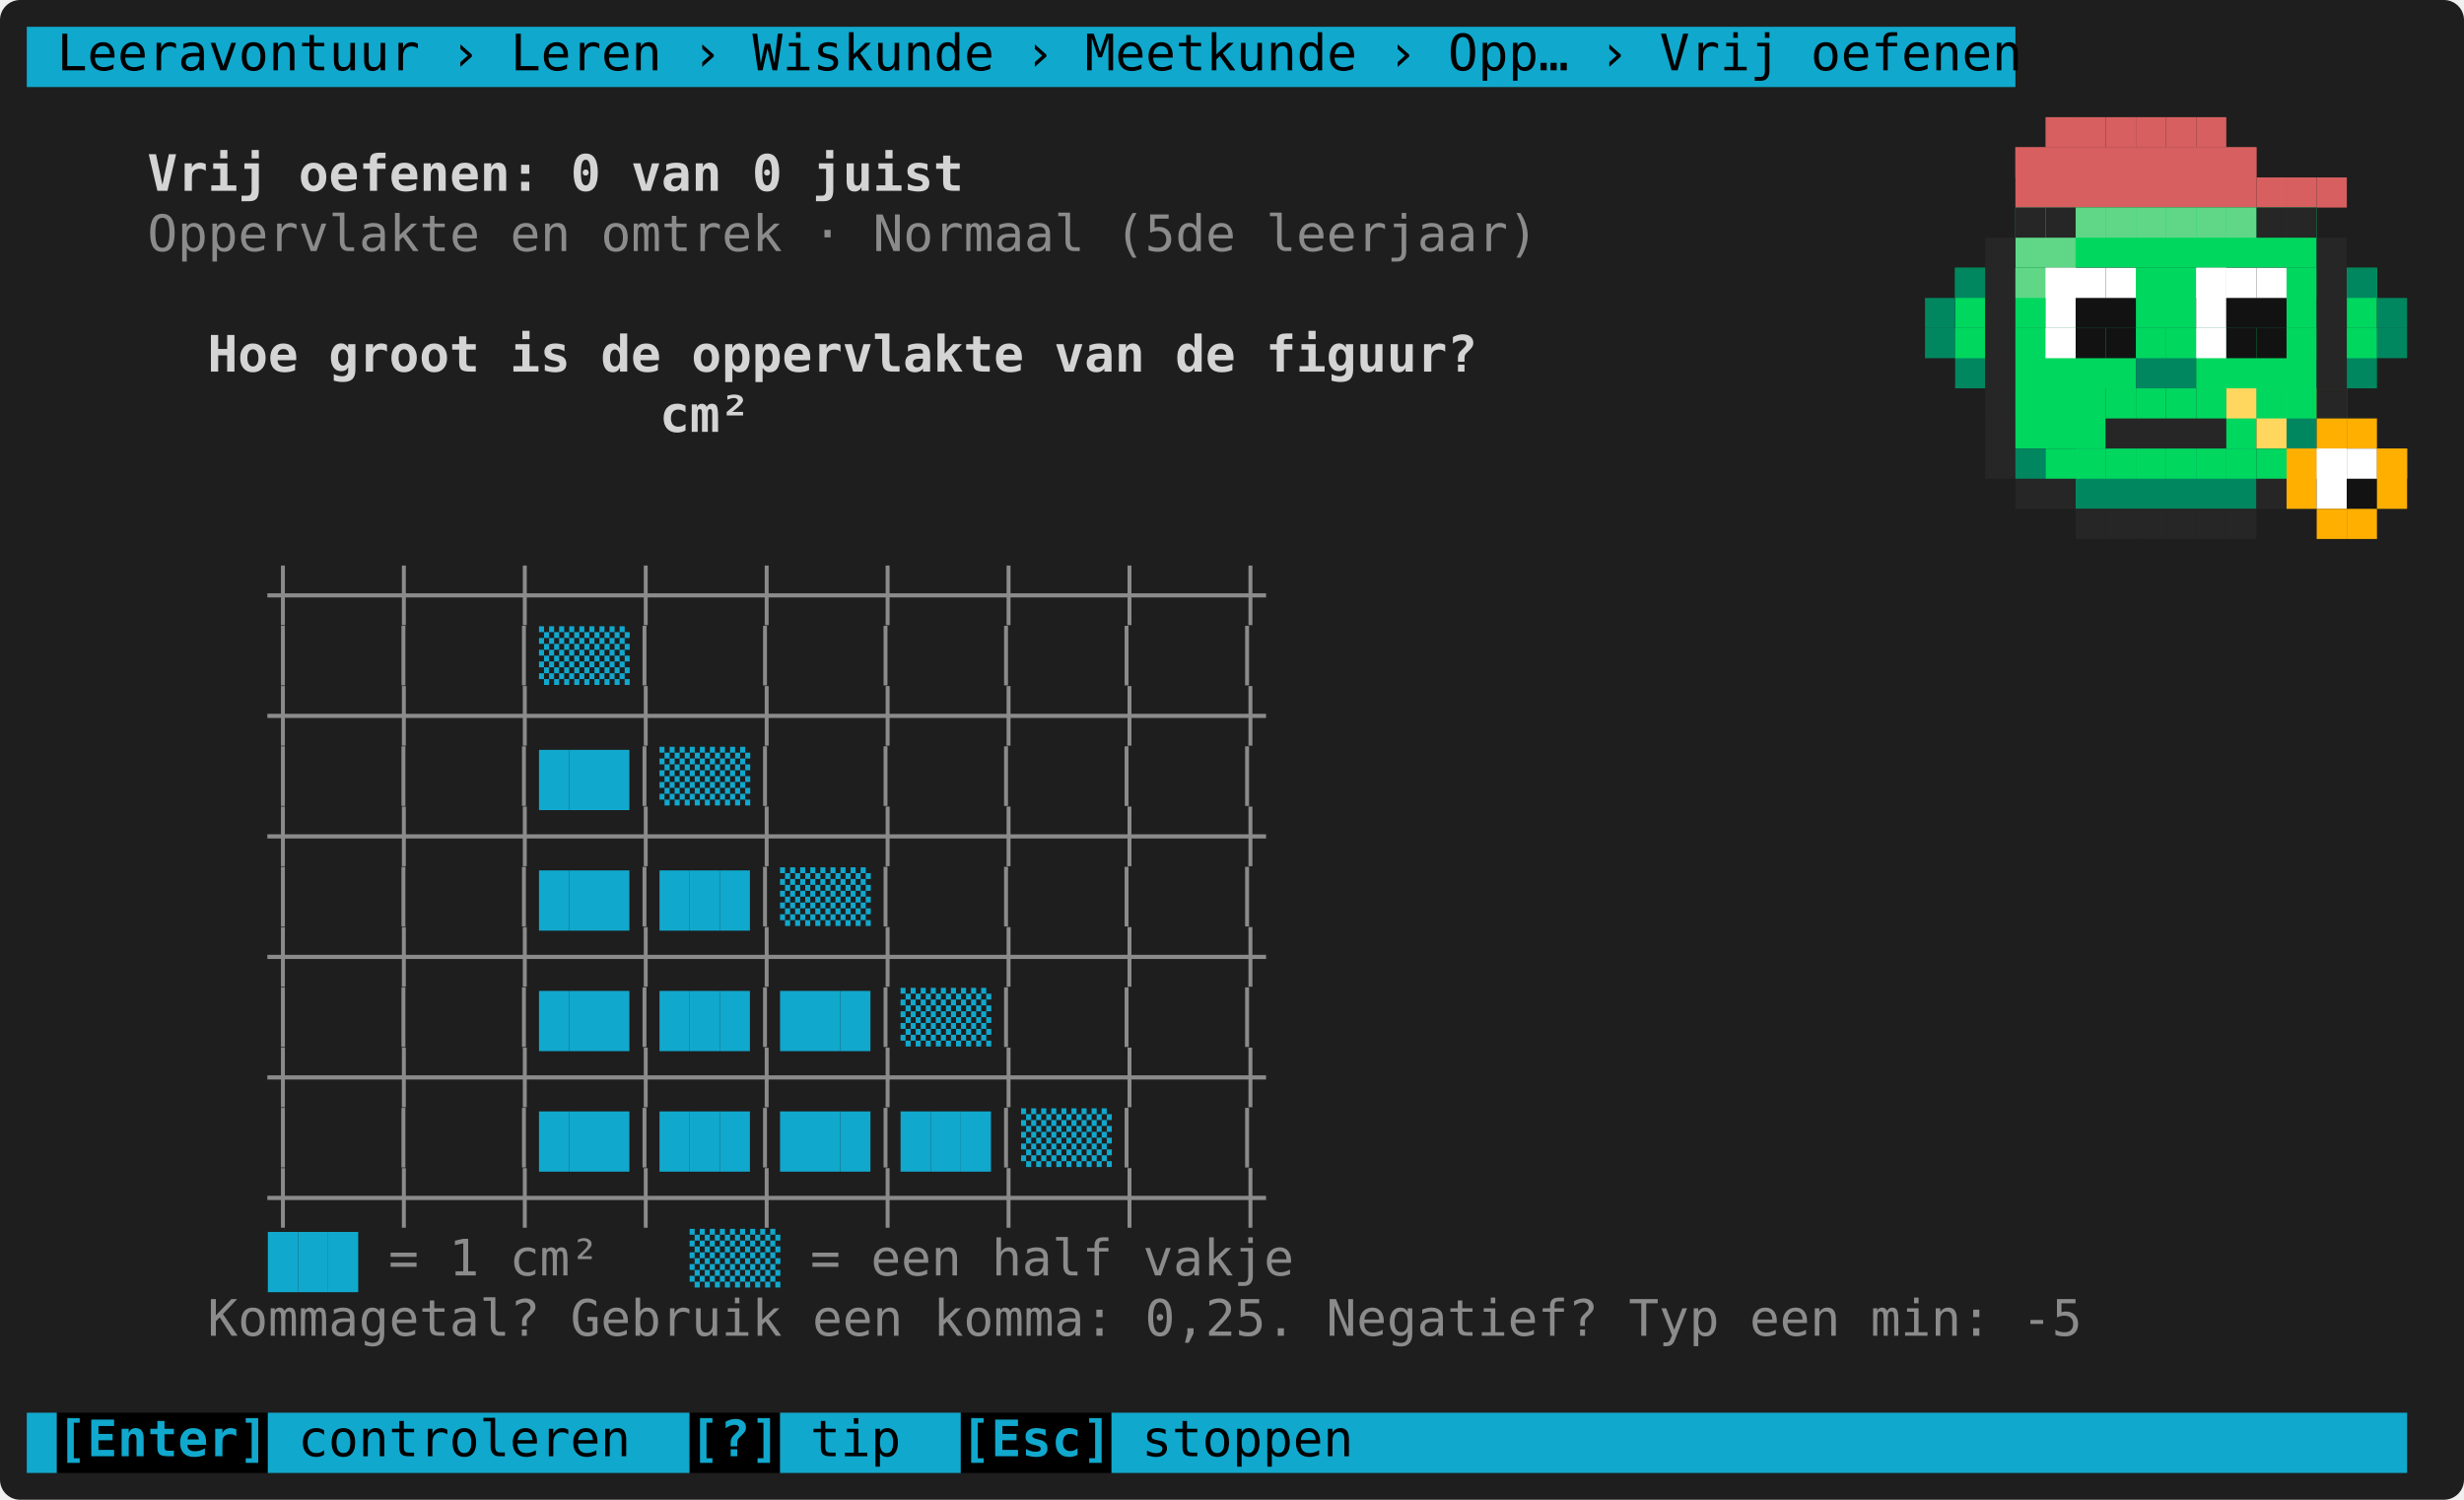
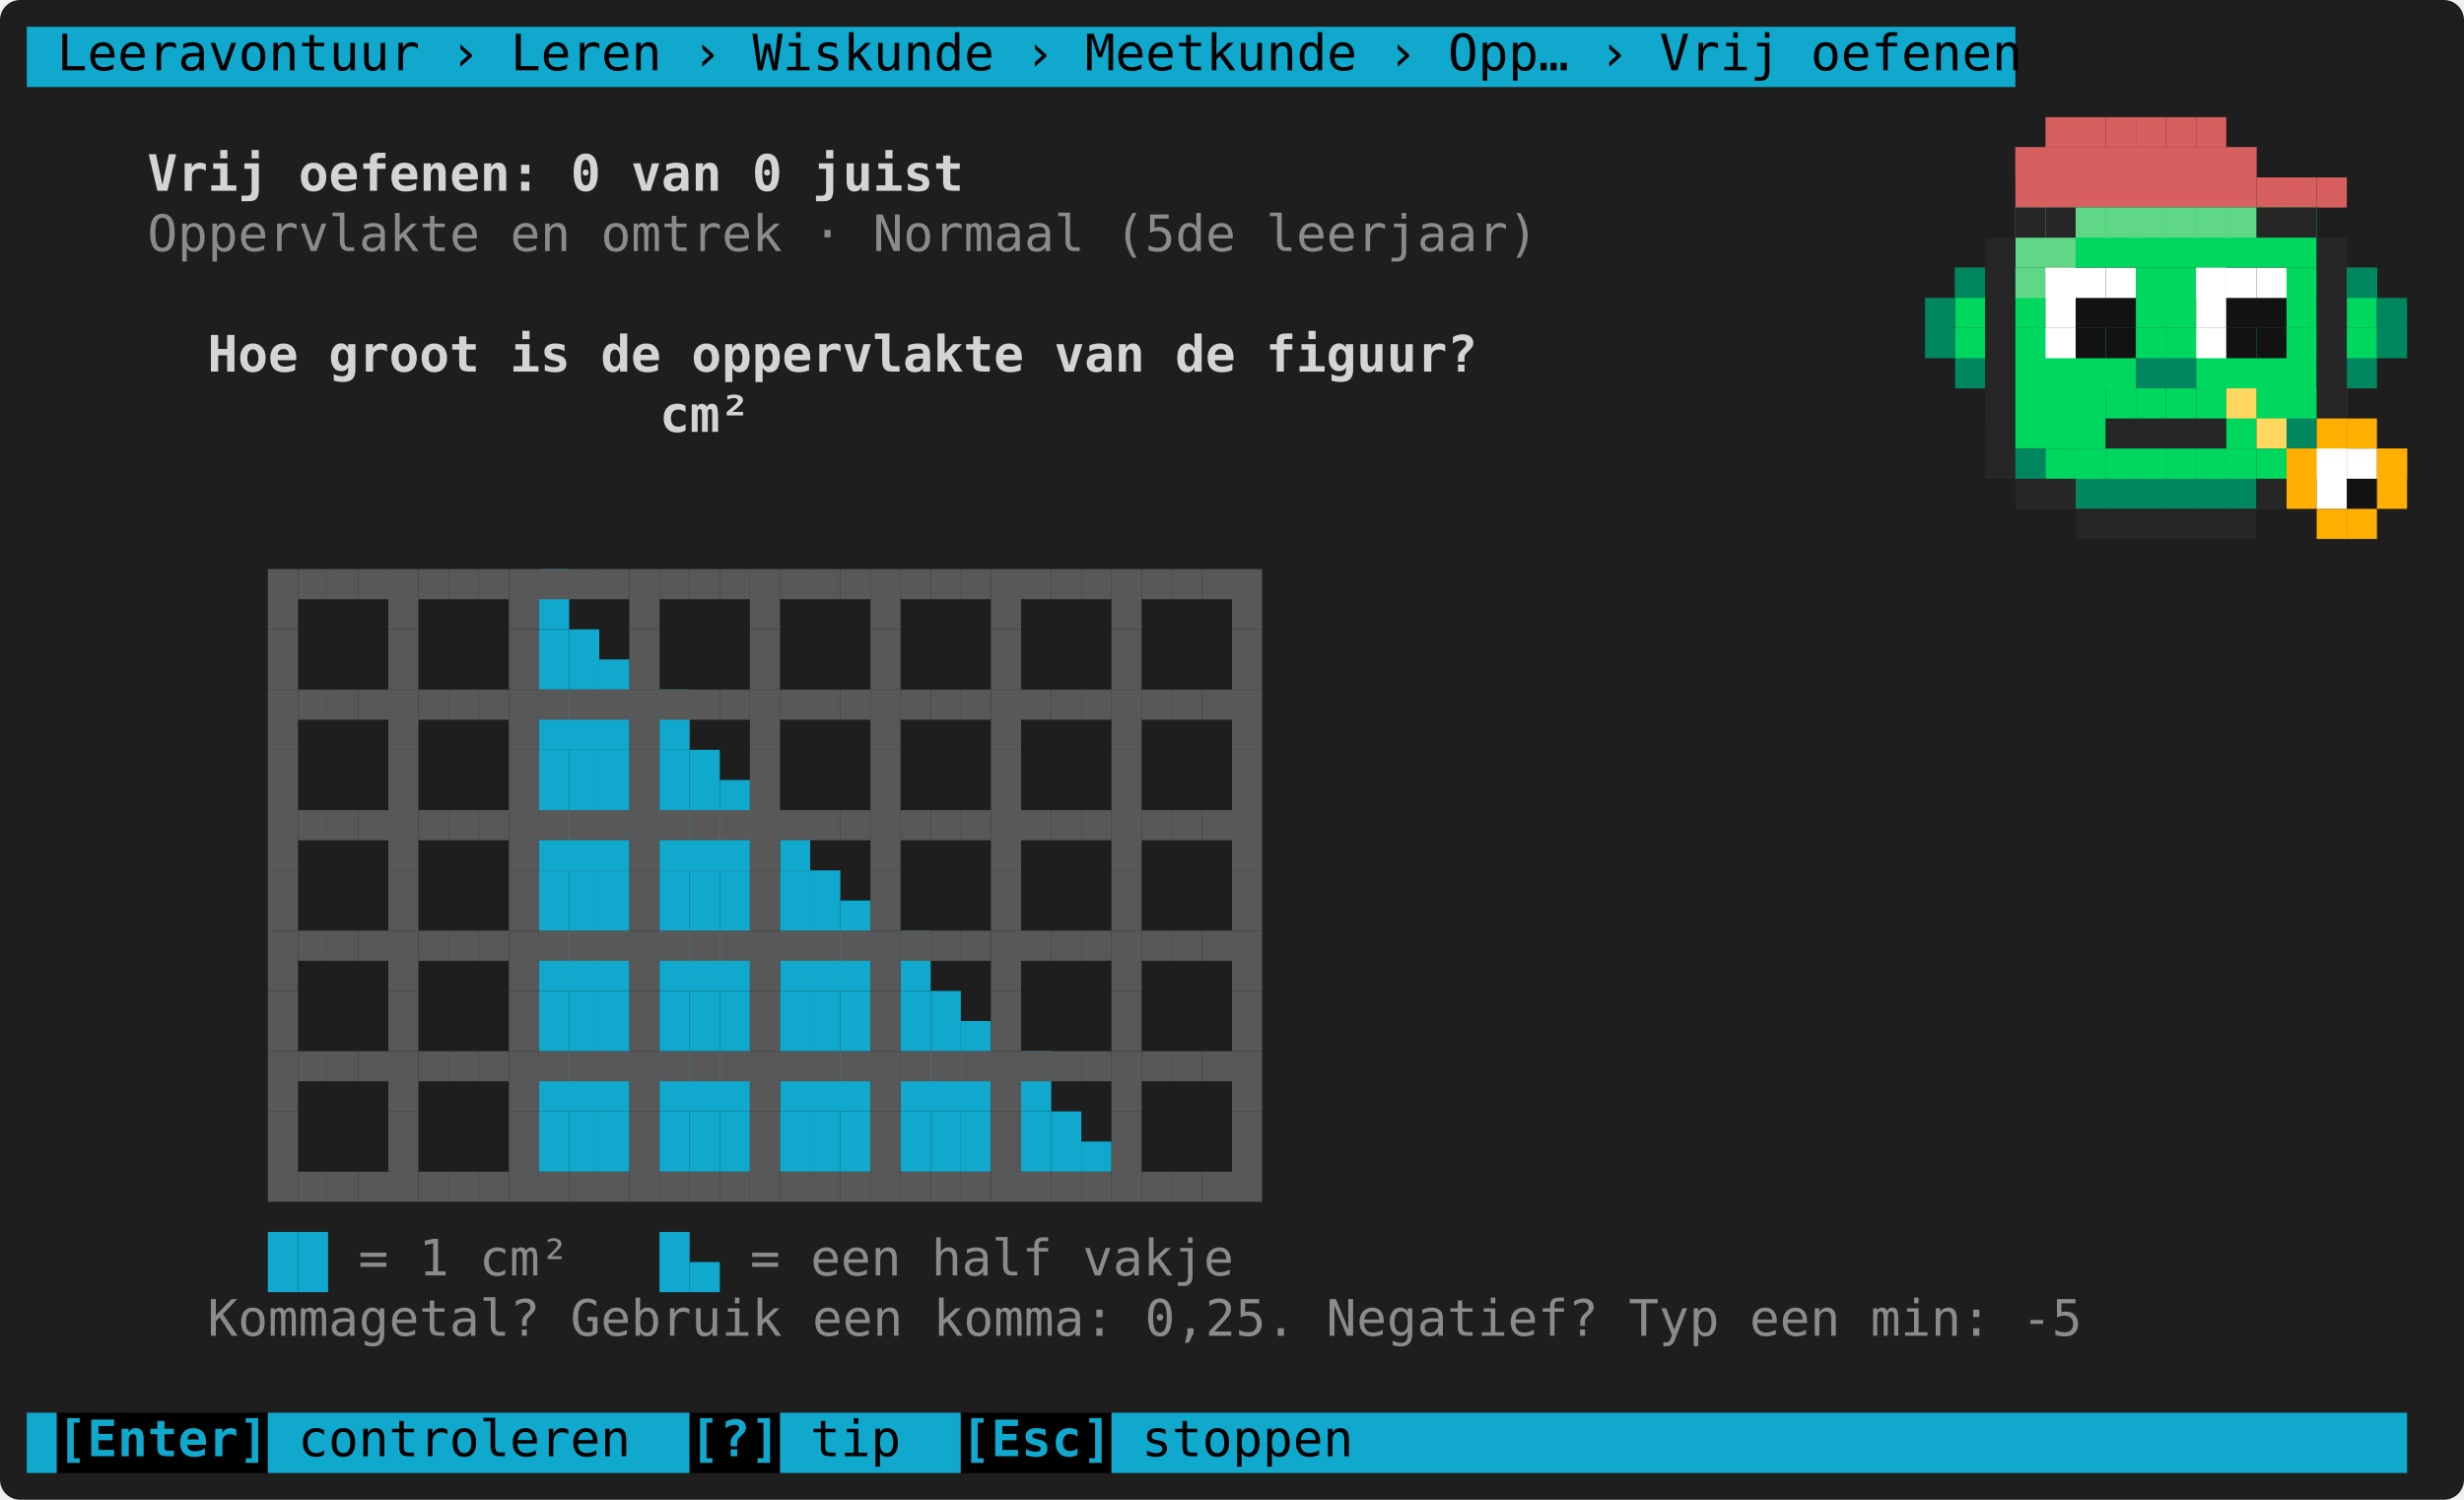
<svg xmlns="http://www.w3.org/2000/svg" width="736" height="448" viewBox="0 0 736 448" role="img" aria-label="Een driehoek met halve vakjes">
  <rect width="736" height="448" rx="6" fill="#1e1e1e" />
  <g font-family="DejaVu Sans Mono, Menlo, Consolas, monospace" font-size="15">
    <rect x="8" y="8" width="594" height="18" fill="#11a8cd" />
    <text x="8" y="21" textLength="594" lengthAdjust="spacingAndGlyphs" xml:space="preserve" fill="#000000"> Leeravontuur › Leren › Wiskunde › Meetkunde › Opp… › Vrij oefenen</text>
    <rect x="611" y="35" width="9" height="9" fill="#d75f5f" />
    <rect x="620" y="35" width="9" height="9" fill="#d75f5f" />
    <rect x="629" y="35" width="9" height="9" fill="#d75f5f" />
    <rect x="638" y="35" width="9" height="9" fill="#d75f5f" />
    <rect x="647" y="35" width="9" height="9" fill="#d75f5f" />
    <rect x="656" y="35" width="9" height="9" fill="#d75f5f" />
    <rect x="602" y="44" width="72" height="18" fill="#d75f5f" />
    <rect x="602" y="44" width="9" height="9" fill="#d75f5f" />
    <rect x="611" y="44" width="9" height="9" fill="#d75f5f" />
    <rect x="620" y="44" width="9" height="9" fill="#d75f5f" />
    <rect x="629" y="44" width="9" height="9" fill="#d75f5f" />
    <rect x="638" y="44" width="9" height="9" fill="#d75f5f" />
    <rect x="647" y="44" width="9" height="9" fill="#d75f5f" />
    <rect x="656" y="44" width="9" height="9" fill="#d75f5f" />
    <rect x="665" y="44" width="9" height="9" fill="#d75f5f" />
    <rect x="674" y="53" width="9" height="9" fill="#d75f5f" />
    <rect x="683" y="53" width="9" height="9" fill="#d75f5f" />
    <rect x="692" y="53" width="9" height="9" fill="#d75f5f" />
    <text x="44" y="57" textLength="243" lengthAdjust="spacingAndGlyphs" xml:space="preserve" fill="#d4d4d4" font-weight="bold">Vrij oefenen: 0 van 0 juist</text>
    <rect x="602" y="62" width="18" height="18" fill="#5fd787" />
    <rect x="620" y="62" width="72" height="18" fill="#00d75f" />
    <rect x="593" y="71" width="9" height="9" fill="#262626" />
    <rect x="602" y="62" width="9" height="9" fill="#262626" />
    <rect x="611" y="62" width="9" height="9" fill="#262626" />
    <rect x="620" y="62" width="9" height="9" fill="#5fd787" />
    <rect x="629" y="62" width="9" height="9" fill="#5fd787" />
    <rect x="638" y="62" width="9" height="9" fill="#5fd787" />
    <rect x="647" y="62" width="9" height="9" fill="#5fd787" />
    <rect x="656" y="62" width="9" height="9" fill="#5fd787" />
    <rect x="665" y="62" width="9" height="9" fill="#5fd787" />
    <rect x="674" y="62" width="9" height="9" fill="#262626" />
    <rect x="683" y="62" width="9" height="9" fill="#262626" />
    <rect x="692" y="71" width="9" height="9" fill="#262626" />
    <text x="44" y="75" textLength="414" lengthAdjust="spacingAndGlyphs" xml:space="preserve" fill="#d4d4d4" opacity="0.6">Oppervlakte en omtrek · Normaal (5de leerjaar)</text>
    <rect x="584" y="80" width="9" height="18" fill="#00d75f" />
    <rect x="593" y="80" width="9" height="18" fill="#262626" />
    <rect x="602" y="80" width="9" height="18" fill="#00d75f" />
    <rect x="611" y="80" width="9" height="18" fill="#ffffff" />
    <rect x="620" y="80" width="18" height="18" fill="#121212" />
    <rect x="638" y="80" width="18" height="18" fill="#00d75f" />
    <rect x="656" y="80" width="9" height="18" fill="#ffffff" />
    <rect x="665" y="80" width="18" height="18" fill="#121212" />
    <rect x="683" y="80" width="9" height="18" fill="#00d75f" />
    <rect x="692" y="80" width="9" height="18" fill="#262626" />
    <rect x="701" y="80" width="9" height="18" fill="#00d75f" />
    <rect x="575" y="89" width="9" height="9" fill="#00875f" />
    <rect x="584" y="80" width="9" height="9" fill="#00875f" />
    <rect x="593" y="80" width="9" height="9" fill="#262626" />
    <rect x="602" y="80" width="9" height="9" fill="#5fd787" />
    <rect x="611" y="80" width="9" height="9" fill="#ffffff" />
    <rect x="620" y="80" width="9" height="9" fill="#ffffff" />
    <rect x="629" y="80" width="9" height="9" fill="#ffffff" />
    <rect x="638" y="80" width="9" height="9" fill="#00d75f" />
    <rect x="647" y="80" width="9" height="9" fill="#00d75f" />
    <rect x="656" y="80" width="9" height="9" fill="#ffffff" />
    <rect x="665" y="80" width="9" height="9" fill="#ffffff" />
    <rect x="674" y="80" width="9" height="9" fill="#ffffff" />
    <rect x="683" y="80" width="9" height="9" fill="#00d75f" />
    <rect x="692" y="80" width="9" height="9" fill="#262626" />
    <rect x="701" y="80" width="9" height="9" fill="#00875f" />
    <rect x="710" y="89" width="9" height="9" fill="#00875f" />
    <rect x="584" y="98" width="9" height="18" fill="#00875f" />
    <rect x="593" y="98" width="9" height="18" fill="#262626" />
    <rect x="602" y="98" width="36" height="18" fill="#00d75f" />
    <rect x="638" y="98" width="18" height="18" fill="#00875f" />
    <rect x="656" y="98" width="36" height="18" fill="#00d75f" />
    <rect x="692" y="98" width="9" height="18" fill="#262626" />
    <rect x="701" y="98" width="9" height="18" fill="#00875f" />
    <rect x="575" y="98" width="9" height="9" fill="#00875f" />
    <rect x="584" y="98" width="9" height="9" fill="#00d75f" />
    <rect x="593" y="98" width="9" height="9" fill="#262626" />
    <rect x="602" y="98" width="9" height="9" fill="#00d75f" />
    <rect x="611" y="98" width="9" height="9" fill="#ffffff" />
    <rect x="620" y="98" width="9" height="9" fill="#121212" />
    <rect x="629" y="98" width="9" height="9" fill="#121212" />
    <rect x="638" y="98" width="9" height="9" fill="#00d75f" />
    <rect x="647" y="98" width="9" height="9" fill="#00d75f" />
    <rect x="656" y="98" width="9" height="9" fill="#ffffff" />
    <rect x="665" y="98" width="9" height="9" fill="#121212" />
    <rect x="674" y="98" width="9" height="9" fill="#121212" />
    <rect x="683" y="98" width="9" height="9" fill="#00d75f" />
    <rect x="692" y="98" width="9" height="9" fill="#262626" />
    <rect x="701" y="98" width="9" height="9" fill="#00d75f" />
    <rect x="710" y="98" width="9" height="9" fill="#00875f" />
    <text x="62" y="111" textLength="378" lengthAdjust="spacingAndGlyphs" xml:space="preserve" fill="#d4d4d4" font-weight="bold">Hoe groot is de oppervlakte van de figuur?</text>
    <rect x="593" y="116" width="9" height="18" fill="#262626" />
    <rect x="602" y="116" width="27" height="18" fill="#00d75f" />
    <rect x="629" y="116" width="36" height="18" fill="#262626" />
    <rect x="665" y="116" width="9" height="18" fill="#00d75f" />
    <rect x="674" y="116" width="9" height="18" fill="#ffd75f" />
    <rect x="683" y="116" width="9" height="18" fill="#00875f" />
    <rect x="692" y="116" width="9" height="18" fill="#ffaf00" />
    <rect x="593" y="116" width="9" height="9" fill="#262626" />
    <rect x="602" y="116" width="9" height="9" fill="#00d75f" />
    <rect x="611" y="116" width="9" height="9" fill="#00d75f" />
    <rect x="620" y="116" width="9" height="9" fill="#00d75f" />
    <rect x="629" y="116" width="9" height="9" fill="#00d75f" />
    <rect x="638" y="116" width="9" height="9" fill="#00d75f" />
    <rect x="647" y="116" width="9" height="9" fill="#00d75f" />
    <rect x="656" y="116" width="9" height="9" fill="#00d75f" />
    <rect x="665" y="116" width="9" height="9" fill="#ffd75f" />
    <rect x="674" y="116" width="9" height="9" fill="#00d75f" />
    <rect x="683" y="116" width="9" height="9" fill="#00d75f" />
    <rect x="692" y="116" width="9" height="9" fill="#262626" />
    <rect x="701" y="125" width="9" height="9" fill="#ffaf00" />
    <text x="197" y="129" textLength="27" lengthAdjust="spacingAndGlyphs" xml:space="preserve" fill="#d4d4d4" font-weight="bold">cm²</text>
    <rect x="602" y="134" width="18" height="18" fill="#262626" />
    <rect x="620" y="134" width="54" height="18" fill="#00875f" />
    <rect x="674" y="134" width="9" height="18" fill="#262626" />
    <rect x="683" y="134" width="9" height="18" fill="#ffaf00" />
    <rect x="692" y="134" width="9" height="18" fill="#ffffff" />
    <rect x="701" y="134" width="9" height="18" fill="#121212" />
    <rect x="710" y="134" width="9" height="18" fill="#ffaf00" />
    <rect x="593" y="134" width="9" height="9" fill="#262626" />
    <rect x="602" y="134" width="9" height="9" fill="#00875f" />
    <rect x="611" y="134" width="9" height="9" fill="#00d75f" />
    <rect x="620" y="134" width="9" height="9" fill="#00d75f" />
    <rect x="629" y="134" width="9" height="9" fill="#00d75f" />
    <rect x="638" y="134" width="9" height="9" fill="#00d75f" />
    <rect x="647" y="134" width="9" height="9" fill="#00d75f" />
    <rect x="656" y="134" width="9" height="9" fill="#00d75f" />
    <rect x="665" y="134" width="9" height="9" fill="#00d75f" />
    <rect x="674" y="134" width="9" height="9" fill="#00d75f" />
    <rect x="683" y="134" width="9" height="9" fill="#ffaf00" />
    <rect x="692" y="134" width="9" height="9" fill="#ffffff" />
    <rect x="701" y="134" width="9" height="9" fill="#ffffff" />
    <rect x="710" y="134" width="9" height="9" fill="#ffaf00" />
    <rect x="620" y="152" width="9" height="9" fill="#262626" />
    <rect x="629" y="152" width="9" height="9" fill="#262626" />
    <rect x="638" y="152" width="9" height="9" fill="#262626" />
    <rect x="647" y="152" width="9" height="9" fill="#262626" />
    <rect x="656" y="152" width="9" height="9" fill="#262626" />
    <rect x="665" y="152" width="9" height="9" fill="#262626" />
    <rect x="692" y="152" width="9" height="9" fill="#ffaf00" />
    <rect x="701" y="152" width="9" height="9" fill="#ffaf00" />
-     <text x="80" y="183" textLength="297" lengthAdjust="spacingAndGlyphs" xml:space="preserve" fill="#d4d4d4" opacity="0.6">┼───┼───┼───┼───┼───┼───┼───┼───┼</text>
-     <text x="80" y="201" textLength="9" lengthAdjust="spacingAndGlyphs" xml:space="preserve" fill="#d4d4d4" opacity="0.6">│</text>
-     <text x="116" y="201" textLength="9" lengthAdjust="spacingAndGlyphs" xml:space="preserve" fill="#d4d4d4" opacity="0.6">│</text>
-     <text x="152" y="201" textLength="9" lengthAdjust="spacingAndGlyphs" xml:space="preserve" fill="#d4d4d4" opacity="0.6">│</text>
-     <text x="161" y="201" textLength="27" lengthAdjust="spacingAndGlyphs" xml:space="preserve" fill="#11a8cd" font-weight="bold">▒▒▒</text>
-     <text x="188" y="201" textLength="9" lengthAdjust="spacingAndGlyphs" xml:space="preserve" fill="#d4d4d4" opacity="0.6">│</text>
-     <text x="224" y="201" textLength="9" lengthAdjust="spacingAndGlyphs" xml:space="preserve" fill="#d4d4d4" opacity="0.6">│</text>
-     <text x="260" y="201" textLength="9" lengthAdjust="spacingAndGlyphs" xml:space="preserve" fill="#d4d4d4" opacity="0.6">│</text>
-     <text x="296" y="201" textLength="9" lengthAdjust="spacingAndGlyphs" xml:space="preserve" fill="#d4d4d4" opacity="0.6">│</text>
-     <text x="332" y="201" textLength="9" lengthAdjust="spacingAndGlyphs" xml:space="preserve" fill="#d4d4d4" opacity="0.6">│</text>
-     <text x="368" y="201" textLength="9" lengthAdjust="spacingAndGlyphs" xml:space="preserve" fill="#d4d4d4" opacity="0.6">│</text>
-     <text x="80" y="219" textLength="297" lengthAdjust="spacingAndGlyphs" xml:space="preserve" fill="#d4d4d4" opacity="0.6">┼───┼───┼───┼───┼───┼───┼───┼───┼</text>
+     <rect x="161" y="170" width="9" height="18" fill="#11a8cd" />
+     <rect x="80" y="170" width="9" height="18" fill="#585858" />
+     <rect x="89" y="170" width="9" height="9" fill="#585858" />
+     <rect x="98" y="170" width="9" height="9" fill="#585858" />
+     <rect x="107" y="170" width="9" height="9" fill="#585858" />
+     <rect x="116" y="170" width="9" height="18" fill="#585858" />
+     <rect x="125" y="170" width="9" height="9" fill="#585858" />
+     <rect x="134" y="170" width="9" height="9" fill="#585858" />
+     <rect x="143" y="170" width="9" height="9" fill="#585858" />
+     <rect x="152" y="170" width="9" height="18" fill="#585858" />
+     <rect x="161" y="170" width="9" height="9" fill="#585858" />
+     <rect x="170" y="170" width="9" height="9" fill="#585858" />
+     <rect x="179" y="170" width="9" height="9" fill="#585858" />
+     <rect x="188" y="170" width="9" height="18" fill="#585858" />
+     <rect x="197" y="170" width="9" height="9" fill="#585858" />
+     <rect x="206" y="170" width="9" height="9" fill="#585858" />
+     <rect x="215" y="170" width="9" height="9" fill="#585858" />
+     <rect x="224" y="170" width="9" height="18" fill="#585858" />
+     <rect x="233" y="170" width="9" height="9" fill="#585858" />
+     <rect x="242" y="170" width="9" height="9" fill="#585858" />
+     <rect x="251" y="170" width="9" height="9" fill="#585858" />
+     <rect x="260" y="170" width="9" height="18" fill="#585858" />
+     <rect x="269" y="170" width="9" height="9" fill="#585858" />
+     <rect x="278" y="170" width="9" height="9" fill="#585858" />
+     <rect x="287" y="170" width="9" height="9" fill="#585858" />
+     <rect x="296" y="170" width="9" height="18" fill="#585858" />
+     <rect x="305" y="170" width="9" height="9" fill="#585858" />
+     <rect x="314" y="170" width="9" height="9" fill="#585858" />
+     <rect x="323" y="170" width="9" height="9" fill="#585858" />
+     <rect x="332" y="170" width="9" height="18" fill="#585858" />
+     <rect x="341" y="170" width="9" height="9" fill="#585858" />
+     <rect x="350" y="170" width="9" height="9" fill="#585858" />
+     <rect x="359" y="170" width="9" height="9" fill="#585858" />
+     <rect x="368" y="170" width="9" height="18" fill="#585858" />
+     <rect x="80" y="188" width="9" height="18" fill="#585858" />
+     <rect x="116" y="188" width="9" height="18" fill="#585858" />
+     <rect x="152" y="188" width="9" height="18" fill="#585858" />
+     <rect x="161" y="188" width="9" height="18" fill="#11a8cd" />
+     <rect x="170" y="188" width="9" height="18" fill="#11a8cd" />
+     <rect x="179" y="197" width="9" height="9" fill="#11a8cd" />
+     <rect x="188" y="188" width="9" height="18" fill="#585858" />
+     <rect x="224" y="188" width="9" height="18" fill="#585858" />
+     <rect x="260" y="188" width="9" height="18" fill="#585858" />
+     <rect x="296" y="188" width="9" height="18" fill="#585858" />
+     <rect x="332" y="188" width="9" height="18" fill="#585858" />
+     <rect x="368" y="188" width="9" height="18" fill="#585858" />
+     <rect x="161" y="206" width="27" height="18" fill="#11a8cd" />
+     <rect x="197" y="206" width="9" height="18" fill="#11a8cd" />
+     <rect x="80" y="206" width="9" height="18" fill="#585858" />
+     <rect x="89" y="206" width="9" height="9" fill="#585858" />
+     <rect x="98" y="206" width="9" height="9" fill="#585858" />
+     <rect x="107" y="206" width="9" height="9" fill="#585858" />
+     <rect x="116" y="206" width="9" height="18" fill="#585858" />
+     <rect x="125" y="206" width="9" height="9" fill="#585858" />
+     <rect x="134" y="206" width="9" height="9" fill="#585858" />
+     <rect x="143" y="206" width="9" height="9" fill="#585858" />
+     <rect x="152" y="206" width="9" height="18" fill="#585858" />
+     <rect x="161" y="206" width="9" height="9" fill="#585858" />
+     <rect x="170" y="206" width="9" height="9" fill="#585858" />
+     <rect x="179" y="206" width="9" height="9" fill="#585858" />
+     <rect x="188" y="206" width="9" height="18" fill="#585858" />
+     <rect x="197" y="206" width="9" height="9" fill="#585858" />
+     <rect x="206" y="206" width="9" height="9" fill="#585858" />
+     <rect x="215" y="206" width="9" height="9" fill="#585858" />
+     <rect x="224" y="206" width="9" height="18" fill="#585858" />
+     <rect x="233" y="206" width="9" height="9" fill="#585858" />
+     <rect x="242" y="206" width="9" height="9" fill="#585858" />
+     <rect x="251" y="206" width="9" height="9" fill="#585858" />
+     <rect x="260" y="206" width="9" height="18" fill="#585858" />
+     <rect x="269" y="206" width="9" height="9" fill="#585858" />
+     <rect x="278" y="206" width="9" height="9" fill="#585858" />
+     <rect x="287" y="206" width="9" height="9" fill="#585858" />
+     <rect x="296" y="206" width="9" height="18" fill="#585858" />
+     <rect x="305" y="206" width="9" height="9" fill="#585858" />
+     <rect x="314" y="206" width="9" height="9" fill="#585858" />
+     <rect x="323" y="206" width="9" height="9" fill="#585858" />
+     <rect x="332" y="206" width="9" height="18" fill="#585858" />
+     <rect x="341" y="206" width="9" height="9" fill="#585858" />
+     <rect x="350" y="206" width="9" height="9" fill="#585858" />
+     <rect x="359" y="206" width="9" height="9" fill="#585858" />
+     <rect x="368" y="206" width="9" height="18" fill="#585858" />
+     <rect x="80" y="224" width="9" height="18" fill="#585858" />
+     <rect x="116" y="224" width="9" height="18" fill="#585858" />
+     <rect x="152" y="224" width="9" height="18" fill="#585858" />
    <rect x="161" y="224" width="9" height="18" fill="#11a8cd" />
    <rect x="170" y="224" width="9" height="18" fill="#11a8cd" />
    <rect x="179" y="224" width="9" height="18" fill="#11a8cd" />
-     <text x="80" y="237" textLength="9" lengthAdjust="spacingAndGlyphs" xml:space="preserve" fill="#d4d4d4" opacity="0.6">│</text>
-     <text x="116" y="237" textLength="9" lengthAdjust="spacingAndGlyphs" xml:space="preserve" fill="#d4d4d4" opacity="0.6">│</text>
-     <text x="152" y="237" textLength="9" lengthAdjust="spacingAndGlyphs" xml:space="preserve" fill="#d4d4d4" opacity="0.6">│</text>
-     <text x="188" y="237" textLength="9" lengthAdjust="spacingAndGlyphs" xml:space="preserve" fill="#d4d4d4" opacity="0.6">│</text>
-     <text x="197" y="237" textLength="27" lengthAdjust="spacingAndGlyphs" xml:space="preserve" fill="#11a8cd" font-weight="bold">▒▒▒</text>
-     <text x="224" y="237" textLength="9" lengthAdjust="spacingAndGlyphs" xml:space="preserve" fill="#d4d4d4" opacity="0.6">│</text>
-     <text x="260" y="237" textLength="9" lengthAdjust="spacingAndGlyphs" xml:space="preserve" fill="#d4d4d4" opacity="0.6">│</text>
-     <text x="296" y="237" textLength="9" lengthAdjust="spacingAndGlyphs" xml:space="preserve" fill="#d4d4d4" opacity="0.6">│</text>
-     <text x="332" y="237" textLength="9" lengthAdjust="spacingAndGlyphs" xml:space="preserve" fill="#d4d4d4" opacity="0.6">│</text>
-     <text x="368" y="237" textLength="9" lengthAdjust="spacingAndGlyphs" xml:space="preserve" fill="#d4d4d4" opacity="0.6">│</text>
-     <text x="80" y="255" textLength="297" lengthAdjust="spacingAndGlyphs" xml:space="preserve" fill="#d4d4d4" opacity="0.6">┼───┼───┼───┼───┼───┼───┼───┼───┼</text>
+     <rect x="188" y="224" width="9" height="18" fill="#585858" />
+     <rect x="197" y="224" width="9" height="18" fill="#11a8cd" />
+     <rect x="206" y="224" width="9" height="18" fill="#11a8cd" />
+     <rect x="215" y="233" width="9" height="9" fill="#11a8cd" />
+     <rect x="224" y="224" width="9" height="18" fill="#585858" />
+     <rect x="260" y="224" width="9" height="18" fill="#585858" />
+     <rect x="296" y="224" width="9" height="18" fill="#585858" />
+     <rect x="332" y="224" width="9" height="18" fill="#585858" />
+     <rect x="368" y="224" width="9" height="18" fill="#585858" />
+     <rect x="161" y="242" width="27" height="18" fill="#11a8cd" />
+     <rect x="197" y="242" width="27" height="18" fill="#11a8cd" />
+     <rect x="233" y="242" width="9" height="18" fill="#11a8cd" />
+     <rect x="80" y="242" width="9" height="18" fill="#585858" />
+     <rect x="89" y="242" width="9" height="9" fill="#585858" />
+     <rect x="98" y="242" width="9" height="9" fill="#585858" />
+     <rect x="107" y="242" width="9" height="9" fill="#585858" />
+     <rect x="116" y="242" width="9" height="18" fill="#585858" />
+     <rect x="125" y="242" width="9" height="9" fill="#585858" />
+     <rect x="134" y="242" width="9" height="9" fill="#585858" />
+     <rect x="143" y="242" width="9" height="9" fill="#585858" />
+     <rect x="152" y="242" width="9" height="18" fill="#585858" />
+     <rect x="161" y="242" width="9" height="9" fill="#585858" />
+     <rect x="170" y="242" width="9" height="9" fill="#585858" />
+     <rect x="179" y="242" width="9" height="9" fill="#585858" />
+     <rect x="188" y="242" width="9" height="18" fill="#585858" />
+     <rect x="197" y="242" width="9" height="9" fill="#585858" />
+     <rect x="206" y="242" width="9" height="9" fill="#585858" />
+     <rect x="215" y="242" width="9" height="9" fill="#585858" />
+     <rect x="224" y="242" width="9" height="18" fill="#585858" />
+     <rect x="233" y="242" width="9" height="9" fill="#585858" />
+     <rect x="242" y="242" width="9" height="9" fill="#585858" />
+     <rect x="251" y="242" width="9" height="9" fill="#585858" />
+     <rect x="260" y="242" width="9" height="18" fill="#585858" />
+     <rect x="269" y="242" width="9" height="9" fill="#585858" />
+     <rect x="278" y="242" width="9" height="9" fill="#585858" />
+     <rect x="287" y="242" width="9" height="9" fill="#585858" />
+     <rect x="296" y="242" width="9" height="18" fill="#585858" />
+     <rect x="305" y="242" width="9" height="9" fill="#585858" />
+     <rect x="314" y="242" width="9" height="9" fill="#585858" />
+     <rect x="323" y="242" width="9" height="9" fill="#585858" />
+     <rect x="332" y="242" width="9" height="18" fill="#585858" />
+     <rect x="341" y="242" width="9" height="9" fill="#585858" />
+     <rect x="350" y="242" width="9" height="9" fill="#585858" />
+     <rect x="359" y="242" width="9" height="9" fill="#585858" />
+     <rect x="368" y="242" width="9" height="18" fill="#585858" />
+     <rect x="80" y="260" width="9" height="18" fill="#585858" />
+     <rect x="116" y="260" width="9" height="18" fill="#585858" />
+     <rect x="152" y="260" width="9" height="18" fill="#585858" />
    <rect x="161" y="260" width="9" height="18" fill="#11a8cd" />
    <rect x="170" y="260" width="9" height="18" fill="#11a8cd" />
    <rect x="179" y="260" width="9" height="18" fill="#11a8cd" />
+     <rect x="188" y="260" width="9" height="18" fill="#585858" />
    <rect x="197" y="260" width="9" height="18" fill="#11a8cd" />
    <rect x="206" y="260" width="9" height="18" fill="#11a8cd" />
    <rect x="215" y="260" width="9" height="18" fill="#11a8cd" />
-     <text x="80" y="273" textLength="9" lengthAdjust="spacingAndGlyphs" xml:space="preserve" fill="#d4d4d4" opacity="0.6">│</text>
-     <text x="116" y="273" textLength="9" lengthAdjust="spacingAndGlyphs" xml:space="preserve" fill="#d4d4d4" opacity="0.6">│</text>
-     <text x="152" y="273" textLength="9" lengthAdjust="spacingAndGlyphs" xml:space="preserve" fill="#d4d4d4" opacity="0.6">│</text>
-     <text x="188" y="273" textLength="9" lengthAdjust="spacingAndGlyphs" xml:space="preserve" fill="#d4d4d4" opacity="0.6">│</text>
-     <text x="224" y="273" textLength="9" lengthAdjust="spacingAndGlyphs" xml:space="preserve" fill="#d4d4d4" opacity="0.6">│</text>
-     <text x="233" y="273" textLength="27" lengthAdjust="spacingAndGlyphs" xml:space="preserve" fill="#11a8cd" font-weight="bold">▒▒▒</text>
-     <text x="260" y="273" textLength="9" lengthAdjust="spacingAndGlyphs" xml:space="preserve" fill="#d4d4d4" opacity="0.6">│</text>
-     <text x="296" y="273" textLength="9" lengthAdjust="spacingAndGlyphs" xml:space="preserve" fill="#d4d4d4" opacity="0.6">│</text>
-     <text x="332" y="273" textLength="9" lengthAdjust="spacingAndGlyphs" xml:space="preserve" fill="#d4d4d4" opacity="0.6">│</text>
-     <text x="368" y="273" textLength="9" lengthAdjust="spacingAndGlyphs" xml:space="preserve" fill="#d4d4d4" opacity="0.6">│</text>
-     <text x="80" y="291" textLength="297" lengthAdjust="spacingAndGlyphs" xml:space="preserve" fill="#d4d4d4" opacity="0.6">┼───┼───┼───┼───┼───┼───┼───┼───┼</text>
+     <rect x="224" y="260" width="9" height="18" fill="#585858" />
+     <rect x="233" y="260" width="9" height="18" fill="#11a8cd" />
+     <rect x="242" y="260" width="9" height="18" fill="#11a8cd" />
+     <rect x="251" y="269" width="9" height="9" fill="#11a8cd" />
+     <rect x="260" y="260" width="9" height="18" fill="#585858" />
+     <rect x="296" y="260" width="9" height="18" fill="#585858" />
+     <rect x="332" y="260" width="9" height="18" fill="#585858" />
+     <rect x="368" y="260" width="9" height="18" fill="#585858" />
+     <rect x="161" y="278" width="27" height="18" fill="#11a8cd" />
+     <rect x="197" y="278" width="27" height="18" fill="#11a8cd" />
+     <rect x="233" y="278" width="27" height="18" fill="#11a8cd" />
+     <rect x="269" y="278" width="9" height="18" fill="#11a8cd" />
+     <rect x="80" y="278" width="9" height="18" fill="#585858" />
+     <rect x="89" y="278" width="9" height="9" fill="#585858" />
+     <rect x="98" y="278" width="9" height="9" fill="#585858" />
+     <rect x="107" y="278" width="9" height="9" fill="#585858" />
+     <rect x="116" y="278" width="9" height="18" fill="#585858" />
+     <rect x="125" y="278" width="9" height="9" fill="#585858" />
+     <rect x="134" y="278" width="9" height="9" fill="#585858" />
+     <rect x="143" y="278" width="9" height="9" fill="#585858" />
+     <rect x="152" y="278" width="9" height="18" fill="#585858" />
+     <rect x="161" y="278" width="9" height="9" fill="#585858" />
+     <rect x="170" y="278" width="9" height="9" fill="#585858" />
+     <rect x="179" y="278" width="9" height="9" fill="#585858" />
+     <rect x="188" y="278" width="9" height="18" fill="#585858" />
+     <rect x="197" y="278" width="9" height="9" fill="#585858" />
+     <rect x="206" y="278" width="9" height="9" fill="#585858" />
+     <rect x="215" y="278" width="9" height="9" fill="#585858" />
+     <rect x="224" y="278" width="9" height="18" fill="#585858" />
+     <rect x="233" y="278" width="9" height="9" fill="#585858" />
+     <rect x="242" y="278" width="9" height="9" fill="#585858" />
+     <rect x="251" y="278" width="9" height="9" fill="#585858" />
+     <rect x="260" y="278" width="9" height="18" fill="#585858" />
+     <rect x="269" y="278" width="9" height="9" fill="#585858" />
+     <rect x="278" y="278" width="9" height="9" fill="#585858" />
+     <rect x="287" y="278" width="9" height="9" fill="#585858" />
+     <rect x="296" y="278" width="9" height="18" fill="#585858" />
+     <rect x="305" y="278" width="9" height="9" fill="#585858" />
+     <rect x="314" y="278" width="9" height="9" fill="#585858" />
+     <rect x="323" y="278" width="9" height="9" fill="#585858" />
+     <rect x="332" y="278" width="9" height="18" fill="#585858" />
+     <rect x="341" y="278" width="9" height="9" fill="#585858" />
+     <rect x="350" y="278" width="9" height="9" fill="#585858" />
+     <rect x="359" y="278" width="9" height="9" fill="#585858" />
+     <rect x="368" y="278" width="9" height="18" fill="#585858" />
+     <rect x="80" y="296" width="9" height="18" fill="#585858" />
+     <rect x="116" y="296" width="9" height="18" fill="#585858" />
+     <rect x="152" y="296" width="9" height="18" fill="#585858" />
    <rect x="161" y="296" width="9" height="18" fill="#11a8cd" />
    <rect x="170" y="296" width="9" height="18" fill="#11a8cd" />
    <rect x="179" y="296" width="9" height="18" fill="#11a8cd" />
+     <rect x="188" y="296" width="9" height="18" fill="#585858" />
    <rect x="197" y="296" width="9" height="18" fill="#11a8cd" />
    <rect x="206" y="296" width="9" height="18" fill="#11a8cd" />
    <rect x="215" y="296" width="9" height="18" fill="#11a8cd" />
+     <rect x="224" y="296" width="9" height="18" fill="#585858" />
    <rect x="233" y="296" width="9" height="18" fill="#11a8cd" />
    <rect x="242" y="296" width="9" height="18" fill="#11a8cd" />
    <rect x="251" y="296" width="9" height="18" fill="#11a8cd" />
-     <text x="80" y="309" textLength="9" lengthAdjust="spacingAndGlyphs" xml:space="preserve" fill="#d4d4d4" opacity="0.6">│</text>
-     <text x="116" y="309" textLength="9" lengthAdjust="spacingAndGlyphs" xml:space="preserve" fill="#d4d4d4" opacity="0.6">│</text>
-     <text x="152" y="309" textLength="9" lengthAdjust="spacingAndGlyphs" xml:space="preserve" fill="#d4d4d4" opacity="0.6">│</text>
-     <text x="188" y="309" textLength="9" lengthAdjust="spacingAndGlyphs" xml:space="preserve" fill="#d4d4d4" opacity="0.6">│</text>
-     <text x="224" y="309" textLength="9" lengthAdjust="spacingAndGlyphs" xml:space="preserve" fill="#d4d4d4" opacity="0.6">│</text>
-     <text x="260" y="309" textLength="9" lengthAdjust="spacingAndGlyphs" xml:space="preserve" fill="#d4d4d4" opacity="0.6">│</text>
-     <text x="269" y="309" textLength="27" lengthAdjust="spacingAndGlyphs" xml:space="preserve" fill="#11a8cd" font-weight="bold">▒▒▒</text>
-     <text x="296" y="309" textLength="9" lengthAdjust="spacingAndGlyphs" xml:space="preserve" fill="#d4d4d4" opacity="0.6">│</text>
-     <text x="332" y="309" textLength="9" lengthAdjust="spacingAndGlyphs" xml:space="preserve" fill="#d4d4d4" opacity="0.6">│</text>
-     <text x="368" y="309" textLength="9" lengthAdjust="spacingAndGlyphs" xml:space="preserve" fill="#d4d4d4" opacity="0.6">│</text>
-     <text x="80" y="327" textLength="297" lengthAdjust="spacingAndGlyphs" xml:space="preserve" fill="#d4d4d4" opacity="0.6">┼───┼───┼───┼───┼───┼───┼───┼───┼</text>
+     <rect x="260" y="296" width="9" height="18" fill="#585858" />
+     <rect x="269" y="296" width="9" height="18" fill="#11a8cd" />
+     <rect x="278" y="296" width="9" height="18" fill="#11a8cd" />
+     <rect x="287" y="305" width="9" height="9" fill="#11a8cd" />
+     <rect x="296" y="296" width="9" height="18" fill="#585858" />
+     <rect x="332" y="296" width="9" height="18" fill="#585858" />
+     <rect x="368" y="296" width="9" height="18" fill="#585858" />
+     <rect x="161" y="314" width="27" height="18" fill="#11a8cd" />
+     <rect x="197" y="314" width="27" height="18" fill="#11a8cd" />
+     <rect x="233" y="314" width="27" height="18" fill="#11a8cd" />
+     <rect x="269" y="314" width="27" height="18" fill="#11a8cd" />
+     <rect x="305" y="314" width="9" height="18" fill="#11a8cd" />
+     <rect x="80" y="314" width="9" height="18" fill="#585858" />
+     <rect x="89" y="314" width="9" height="9" fill="#585858" />
+     <rect x="98" y="314" width="9" height="9" fill="#585858" />
+     <rect x="107" y="314" width="9" height="9" fill="#585858" />
+     <rect x="116" y="314" width="9" height="18" fill="#585858" />
+     <rect x="125" y="314" width="9" height="9" fill="#585858" />
+     <rect x="134" y="314" width="9" height="9" fill="#585858" />
+     <rect x="143" y="314" width="9" height="9" fill="#585858" />
+     <rect x="152" y="314" width="9" height="18" fill="#585858" />
+     <rect x="161" y="314" width="9" height="9" fill="#585858" />
+     <rect x="170" y="314" width="9" height="9" fill="#585858" />
+     <rect x="179" y="314" width="9" height="9" fill="#585858" />
+     <rect x="188" y="314" width="9" height="18" fill="#585858" />
+     <rect x="197" y="314" width="9" height="9" fill="#585858" />
+     <rect x="206" y="314" width="9" height="9" fill="#585858" />
+     <rect x="215" y="314" width="9" height="9" fill="#585858" />
+     <rect x="224" y="314" width="9" height="18" fill="#585858" />
+     <rect x="233" y="314" width="9" height="9" fill="#585858" />
+     <rect x="242" y="314" width="9" height="9" fill="#585858" />
+     <rect x="251" y="314" width="9" height="9" fill="#585858" />
+     <rect x="260" y="314" width="9" height="18" fill="#585858" />
+     <rect x="269" y="314" width="9" height="9" fill="#585858" />
+     <rect x="278" y="314" width="9" height="9" fill="#585858" />
+     <rect x="287" y="314" width="9" height="9" fill="#585858" />
+     <rect x="296" y="314" width="9" height="18" fill="#585858" />
+     <rect x="305" y="314" width="9" height="9" fill="#585858" />
+     <rect x="314" y="314" width="9" height="9" fill="#585858" />
+     <rect x="323" y="314" width="9" height="9" fill="#585858" />
+     <rect x="332" y="314" width="9" height="18" fill="#585858" />
+     <rect x="341" y="314" width="9" height="9" fill="#585858" />
+     <rect x="350" y="314" width="9" height="9" fill="#585858" />
+     <rect x="359" y="314" width="9" height="9" fill="#585858" />
+     <rect x="368" y="314" width="9" height="18" fill="#585858" />
+     <rect x="80" y="332" width="9" height="18" fill="#585858" />
+     <rect x="116" y="332" width="9" height="18" fill="#585858" />
+     <rect x="152" y="332" width="9" height="18" fill="#585858" />
    <rect x="161" y="332" width="9" height="18" fill="#11a8cd" />
    <rect x="170" y="332" width="9" height="18" fill="#11a8cd" />
    <rect x="179" y="332" width="9" height="18" fill="#11a8cd" />
+     <rect x="188" y="332" width="9" height="18" fill="#585858" />
    <rect x="197" y="332" width="9" height="18" fill="#11a8cd" />
    <rect x="206" y="332" width="9" height="18" fill="#11a8cd" />
    <rect x="215" y="332" width="9" height="18" fill="#11a8cd" />
+     <rect x="224" y="332" width="9" height="18" fill="#585858" />
    <rect x="233" y="332" width="9" height="18" fill="#11a8cd" />
    <rect x="242" y="332" width="9" height="18" fill="#11a8cd" />
    <rect x="251" y="332" width="9" height="18" fill="#11a8cd" />
+     <rect x="260" y="332" width="9" height="18" fill="#585858" />
    <rect x="269" y="332" width="9" height="18" fill="#11a8cd" />
    <rect x="278" y="332" width="9" height="18" fill="#11a8cd" />
    <rect x="287" y="332" width="9" height="18" fill="#11a8cd" />
-     <text x="80" y="345" textLength="9" lengthAdjust="spacingAndGlyphs" xml:space="preserve" fill="#d4d4d4" opacity="0.6">│</text>
-     <text x="116" y="345" textLength="9" lengthAdjust="spacingAndGlyphs" xml:space="preserve" fill="#d4d4d4" opacity="0.6">│</text>
-     <text x="152" y="345" textLength="9" lengthAdjust="spacingAndGlyphs" xml:space="preserve" fill="#d4d4d4" opacity="0.6">│</text>
-     <text x="188" y="345" textLength="9" lengthAdjust="spacingAndGlyphs" xml:space="preserve" fill="#d4d4d4" opacity="0.6">│</text>
-     <text x="224" y="345" textLength="9" lengthAdjust="spacingAndGlyphs" xml:space="preserve" fill="#d4d4d4" opacity="0.6">│</text>
-     <text x="260" y="345" textLength="9" lengthAdjust="spacingAndGlyphs" xml:space="preserve" fill="#d4d4d4" opacity="0.6">│</text>
-     <text x="296" y="345" textLength="9" lengthAdjust="spacingAndGlyphs" xml:space="preserve" fill="#d4d4d4" opacity="0.6">│</text>
-     <text x="305" y="345" textLength="27" lengthAdjust="spacingAndGlyphs" xml:space="preserve" fill="#11a8cd" font-weight="bold">▒▒▒</text>
-     <text x="332" y="345" textLength="9" lengthAdjust="spacingAndGlyphs" xml:space="preserve" fill="#d4d4d4" opacity="0.6">│</text>
-     <text x="368" y="345" textLength="9" lengthAdjust="spacingAndGlyphs" xml:space="preserve" fill="#d4d4d4" opacity="0.6">│</text>
-     <text x="80" y="363" textLength="297" lengthAdjust="spacingAndGlyphs" xml:space="preserve" fill="#d4d4d4" opacity="0.6">┼───┼───┼───┼───┼───┼───┼───┼───┼</text>
+     <rect x="296" y="332" width="9" height="18" fill="#585858" />
+     <rect x="305" y="332" width="9" height="18" fill="#11a8cd" />
+     <rect x="314" y="332" width="9" height="18" fill="#11a8cd" />
+     <rect x="323" y="341" width="9" height="9" fill="#11a8cd" />
+     <rect x="332" y="332" width="9" height="18" fill="#585858" />
+     <rect x="368" y="332" width="9" height="18" fill="#585858" />
+     <rect x="80" y="350" width="9" height="9" fill="#585858" />
+     <rect x="89" y="350" width="9" height="9" fill="#585858" />
+     <rect x="98" y="350" width="9" height="9" fill="#585858" />
+     <rect x="107" y="350" width="9" height="9" fill="#585858" />
+     <rect x="116" y="350" width="9" height="9" fill="#585858" />
+     <rect x="125" y="350" width="9" height="9" fill="#585858" />
+     <rect x="134" y="350" width="9" height="9" fill="#585858" />
+     <rect x="143" y="350" width="9" height="9" fill="#585858" />
+     <rect x="152" y="350" width="9" height="9" fill="#585858" />
+     <rect x="161" y="350" width="9" height="9" fill="#585858" />
+     <rect x="170" y="350" width="9" height="9" fill="#585858" />
+     <rect x="179" y="350" width="9" height="9" fill="#585858" />
+     <rect x="188" y="350" width="9" height="9" fill="#585858" />
+     <rect x="197" y="350" width="9" height="9" fill="#585858" />
+     <rect x="206" y="350" width="9" height="9" fill="#585858" />
+     <rect x="215" y="350" width="9" height="9" fill="#585858" />
+     <rect x="224" y="350" width="9" height="9" fill="#585858" />
+     <rect x="233" y="350" width="9" height="9" fill="#585858" />
+     <rect x="242" y="350" width="9" height="9" fill="#585858" />
+     <rect x="251" y="350" width="9" height="9" fill="#585858" />
+     <rect x="260" y="350" width="9" height="9" fill="#585858" />
+     <rect x="269" y="350" width="9" height="9" fill="#585858" />
+     <rect x="278" y="350" width="9" height="9" fill="#585858" />
+     <rect x="287" y="350" width="9" height="9" fill="#585858" />
+     <rect x="296" y="350" width="9" height="9" fill="#585858" />
+     <rect x="305" y="350" width="9" height="9" fill="#585858" />
+     <rect x="314" y="350" width="9" height="9" fill="#585858" />
+     <rect x="323" y="350" width="9" height="9" fill="#585858" />
+     <rect x="332" y="350" width="9" height="9" fill="#585858" />
+     <rect x="341" y="350" width="9" height="9" fill="#585858" />
+     <rect x="350" y="350" width="9" height="9" fill="#585858" />
+     <rect x="359" y="350" width="9" height="9" fill="#585858" />
+     <rect x="368" y="350" width="9" height="9" fill="#585858" />
    <rect x="80" y="368" width="9" height="18" fill="#11a8cd" />
    <rect x="89" y="368" width="9" height="18" fill="#11a8cd" />
-     <rect x="98" y="368" width="9" height="18" fill="#11a8cd" />
-     <text x="107" y="381" textLength="99" lengthAdjust="spacingAndGlyphs" xml:space="preserve" fill="#d4d4d4" opacity="0.6"> = 1 cm²   </text>
-     <text x="206" y="381" textLength="27" lengthAdjust="spacingAndGlyphs" xml:space="preserve" fill="#11a8cd" font-weight="bold">▒▒▒</text>
-     <text x="233" y="381" textLength="153" lengthAdjust="spacingAndGlyphs" xml:space="preserve" fill="#d4d4d4" opacity="0.6"> = een half vakje</text>
+     <rect x="197" y="368" width="9" height="18" fill="#11a8cd" />
+     <rect x="206" y="377" width="9" height="9" fill="#11a8cd" />
+     <text x="98" y="381" textLength="72" lengthAdjust="spacingAndGlyphs" xml:space="preserve" fill="#d4d4d4" opacity="0.6"> = 1 cm²</text>
+     <text x="215" y="381" textLength="153" lengthAdjust="spacingAndGlyphs" xml:space="preserve" fill="#d4d4d4" opacity="0.6"> = een half vakje</text>
    <text x="62" y="399" textLength="558" lengthAdjust="spacingAndGlyphs" xml:space="preserve" fill="#d4d4d4" opacity="0.6">Kommagetal? Gebruik een komma: 0,25. Negatief? Typ een min: -5</text>
    <rect x="8" y="422" width="9" height="18" fill="#11a8cd" />
    <rect x="17" y="422" width="63" height="18" fill="#000000" />
    <rect x="80" y="422" width="126" height="18" fill="#11a8cd" />
    <rect x="206" y="422" width="27" height="18" fill="#000000" />
    <rect x="233" y="422" width="54" height="18" fill="#11a8cd" />
    <rect x="287" y="422" width="45" height="18" fill="#000000" />
    <rect x="332" y="422" width="387" height="18" fill="#11a8cd" />
    <text x="17" y="435" textLength="63" lengthAdjust="spacingAndGlyphs" xml:space="preserve" fill="#11a8cd" font-weight="bold">[Enter]</text>
    <text x="80" y="435" textLength="126" lengthAdjust="spacingAndGlyphs" xml:space="preserve" fill="#000000"> controleren  </text>
    <text x="206" y="435" textLength="27" lengthAdjust="spacingAndGlyphs" xml:space="preserve" fill="#11a8cd" font-weight="bold">[?]</text>
    <text x="233" y="435" textLength="54" lengthAdjust="spacingAndGlyphs" xml:space="preserve" fill="#000000"> tip  </text>
    <text x="287" y="435" textLength="45" lengthAdjust="spacingAndGlyphs" xml:space="preserve" fill="#11a8cd" font-weight="bold">[Esc]</text>
    <text x="332" y="435" textLength="387" lengthAdjust="spacingAndGlyphs" xml:space="preserve" fill="#000000"> stoppen                                   </text>
  </g>
</svg>
